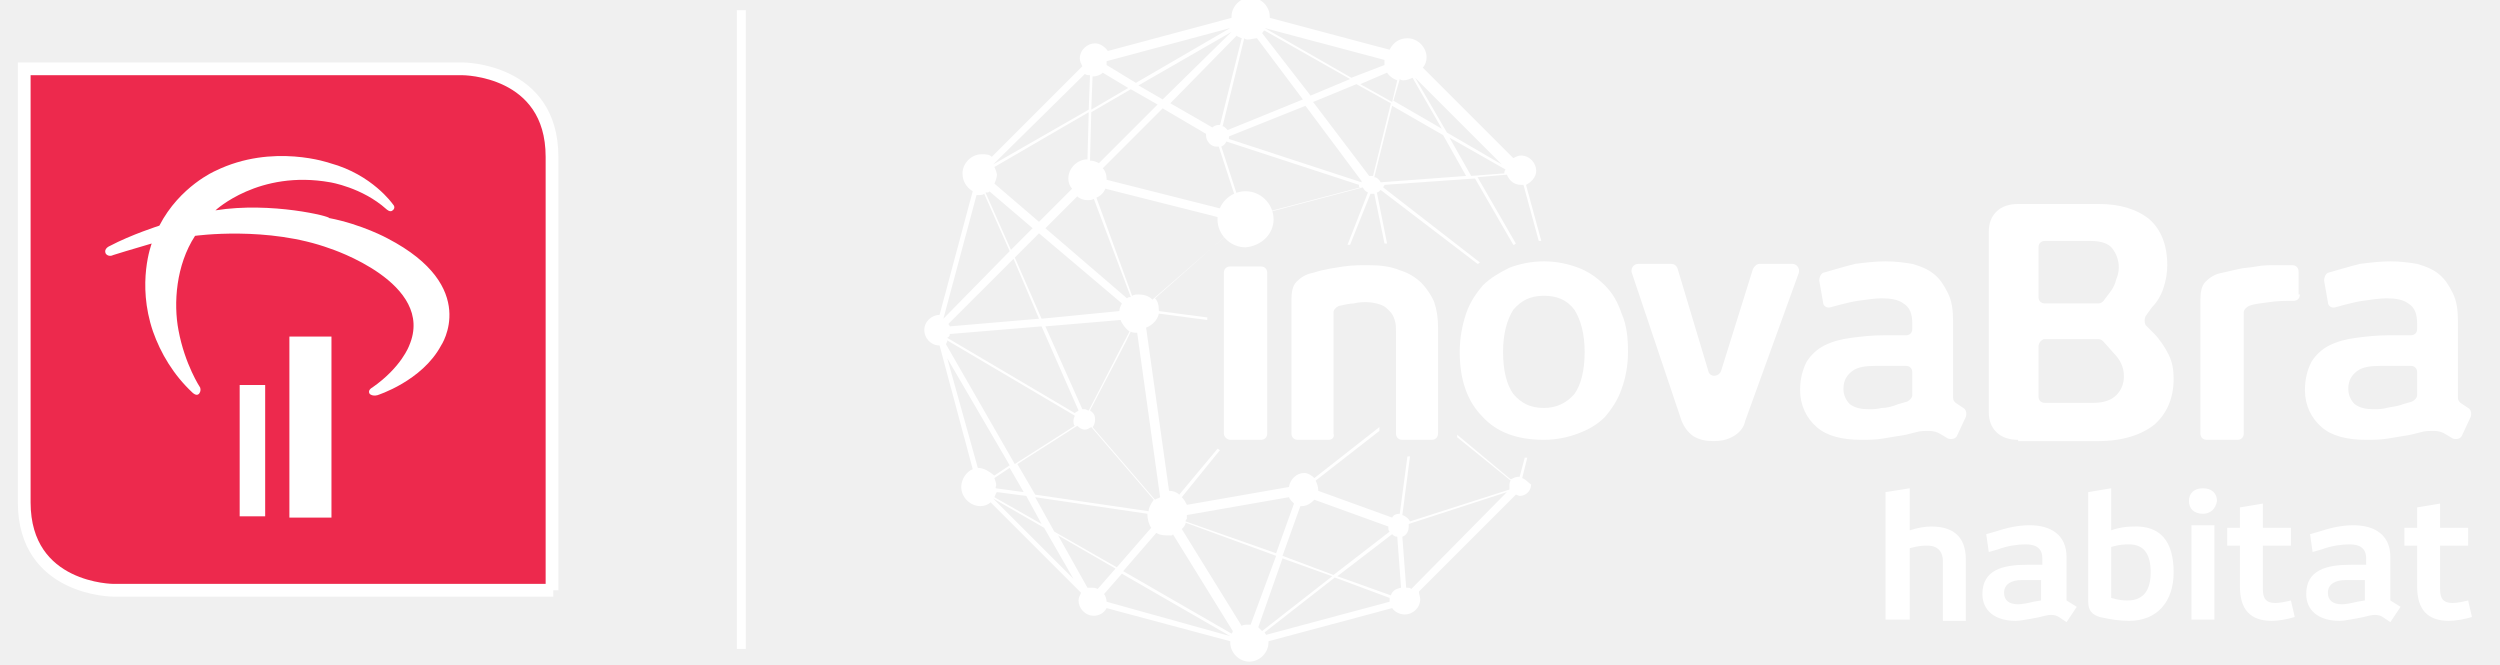
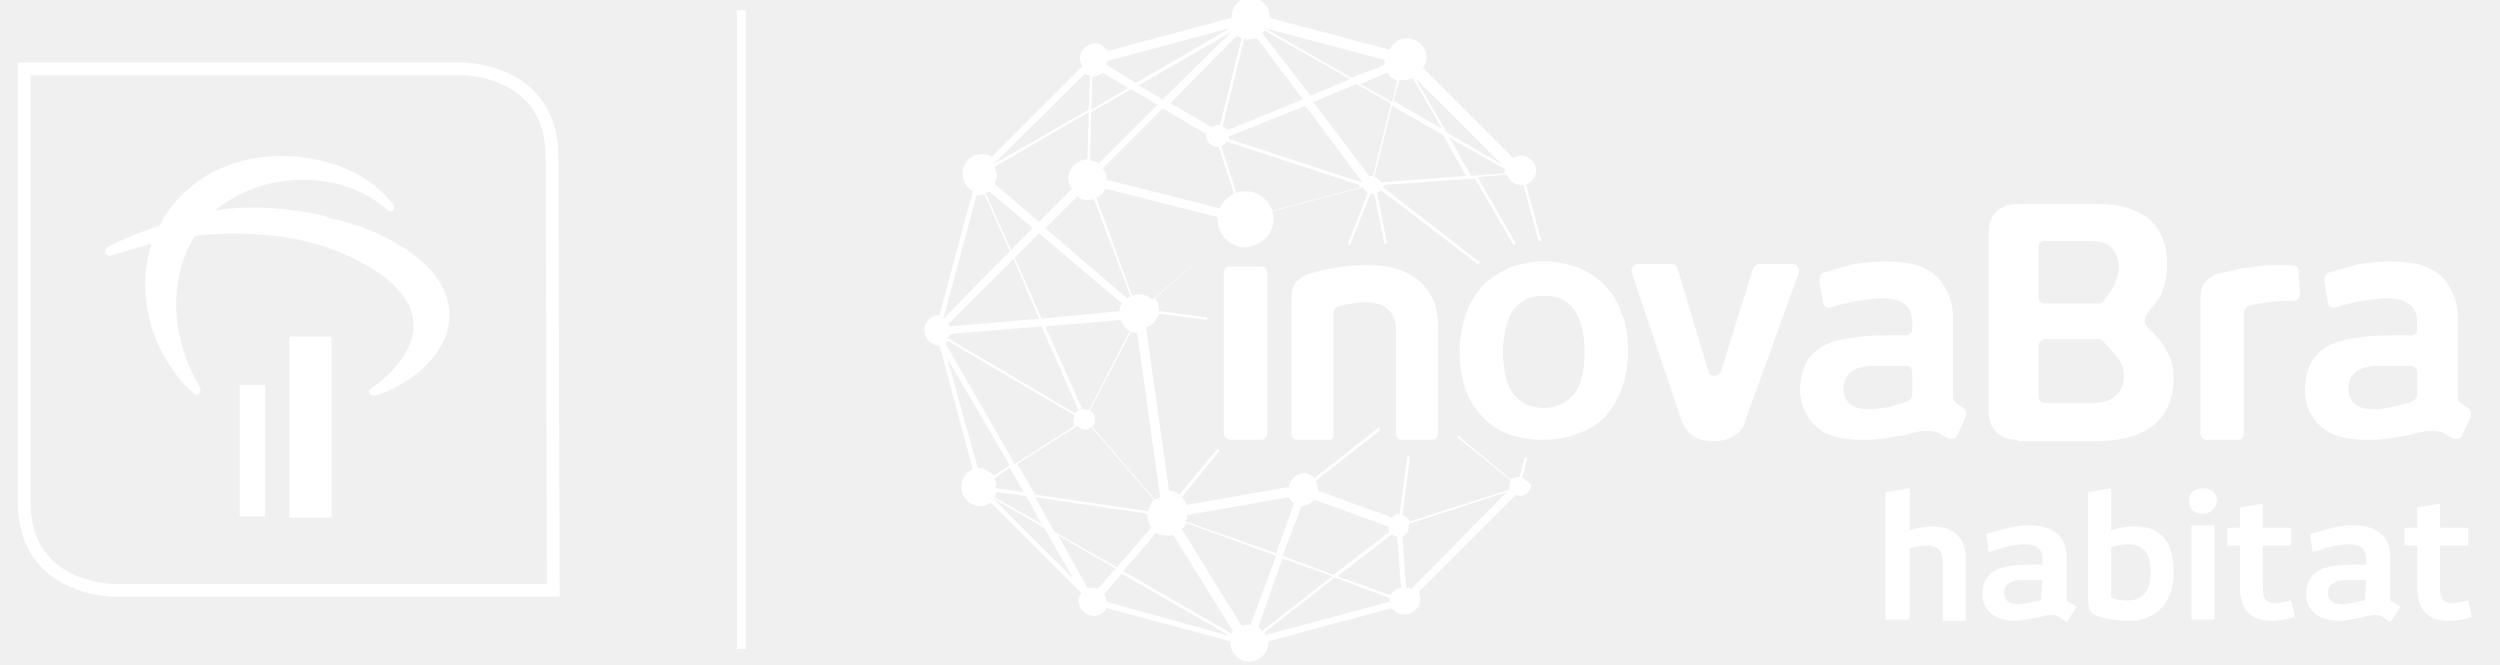
<svg xmlns="http://www.w3.org/2000/svg" version="1.1" id="Camada_1" x="0px" y="0px" viewBox="0 0 196.1 52.1" style="enable-background:new 0 0 196.1 52.1;" xml:space="preserve">
  <style type="text/css">
	.st0{fill:#FFFFFF;}
- 	.st1{fill:#ED294D;stroke:#FFFFFF;stroke-miterlimit:10;}
+ 	.st1{fill:none;stroke:#FFFFFF;stroke-miterlimit:10;}
</style>
  <g>
    <rect x="57.8" y="0.8" class="st0" width="0.7" height="50.1" />
  </g>
  <g>
-     <path class="st1" d="M43.4,46.3H8.9c0,0-7,0-7-6.9v-34h34.4c0,0,7,0,7,6.9V46.3z" />
+     <path class="st1" d="M43.4,46.3H8.9c0,0-7,0-7-6.9v-34h34.4c0,0,7,0,7,6.9L43.4,46.3L43.4,46.3z" />
  </g>
  <rect x="18.8" y="30.2" class="st0" width="2" height="10.3" />
  <rect x="22.7" y="26.4" class="st0" width="3.3" height="14.2" />
  <path class="st0" d="M16.9,16.5c0,0,3.4-3.2,9-2.2c0,0,2.5,0.4,4.4,2.1c0,0,0.3,0.3,0.5,0.1c0,0,0.3-0.2,0-0.5c0,0-1.6-2.3-4.9-3.2  c0,0-4.5-1.6-9,0.6c0,0-2.8,1.2-4.4,4.3c0,0-2.2,0.7-3.9,1.6c0,0-0.5,0.2-0.3,0.6c0,0,0.2,0.3,0.6,0.1c0,0,1.6-0.5,3-0.9  c0,0-1.2,3.1,0.1,6.9c0.6,1.7,1.6,3.4,3.1,4.8c0,0,0.3,0.3,0.5,0.1c0,0,0.2-0.2,0.1-0.5c0,0-1.2-1.8-1.7-4.5  c-0.4-2.1-0.2-5.1,1.3-7.4c0,0,5.7-0.8,10.6,1c0,0,8.3,2.7,6.2,7.6c0,0-0.6,1.7-2.9,3.3c0,0-0.4,0.2-0.2,0.5c0,0,0.2,0.2,0.6,0.1  c0,0,3.5-1.1,5-3.9c0,0,3.1-4.6-4.2-8.4c0,0-2-1.1-4.6-1.6C26,17,21.3,15.8,16.9,16.5" />
-   <path class="st0" d="M119.4,37.5l0.4-1.6c-0.1,0-0.1,0-0.2,0l-0.4,1.5c0,0-0.1,0-0.1,0c-0.2,0-0.4,0.1-0.6,0.2l-4.2-3.5  c0,0.1,0,0.2,0,0.2l4.2,3.4c-0.1,0.1-0.1,0.3-0.1,0.5c0,0.1,0,0.1,0,0.2l-7.8,2.5c-0.1-0.2-0.3-0.4-0.6-0.5l0.6-4.6h-0.2l-0.6,4.5  c0,0,0,0,0,0c-0.3,0-0.5,0.1-0.6,0.3l-5.8-2.1c0,0,0-0.1,0-0.1c0-0.2-0.1-0.5-0.2-0.7l5-3.9v-0.3l-5.1,4c-0.2-0.2-0.5-0.4-0.8-0.4  c-0.6,0-1.1,0.5-1.2,1.1l-8,1.4c-0.1-0.2-0.2-0.4-0.4-0.6l3-3.7c-0.1,0-0.1-0.1-0.2-0.1l-3,3.6c-0.2-0.2-0.5-0.3-0.8-0.3l-1.8-12.8  c0.5-0.2,0.9-0.6,1-1.1l3.8,0.5v-0.2l-3.8-0.5c0,0,0-0.1,0-0.1c0-0.4-0.1-0.7-0.3-0.9l6.1-5.4c0.3,0.3,0.7,0.5,1.1,0.5  c0.8,0,1.5-0.7,1.5-1.5c0-0.1,0-0.2,0-0.3l7.6-2c0.1,0.2,0.2,0.3,0.4,0.4l-1.6,4.1c0.1,0,0.2,0,0.2,0l1.6-4c0.1,0,0.1,0,0.2,0  c0,0,0,0,0.1,0l0.8,3.9c0.1,0,0.1,0,0.2,0l-0.8-4c0.1,0,0.2-0.1,0.3-0.2l7.6,5.8c0.1,0,0.1-0.1,0.2-0.1l-7.6-5.9  c0-0.1,0.1-0.1,0.1-0.2l7.1-0.5l3,5.2c0.1,0,0.1,0,0.2-0.1l-3-5.2l2.3-0.2c0.2,0.5,0.6,0.8,1.1,0.8c0.1,0,0.1,0,0.2,0l1.2,4.4  c0.1,0,0.1,0,0.2,0l-1.2-4.4c0.4-0.2,0.8-0.6,0.8-1.1c0-0.6-0.5-1.2-1.2-1.2c-0.2,0-0.4,0.1-0.6,0.2l-7.1-7.1  c0.2-0.2,0.3-0.5,0.3-0.8c0-0.8-0.7-1.5-1.5-1.5c-0.6,0-1.1,0.3-1.4,0.9l-9.4-2.5c0,0,0-0.1,0-0.1c0-0.8-0.7-1.5-1.5-1.5  c-0.8,0-1.5,0.7-1.5,1.5c0,0,0,0.1,0,0.1l-9.7,2.6c-0.2-0.3-0.6-0.6-1-0.6c-0.6,0-1.2,0.5-1.2,1.2c0,0.2,0.1,0.4,0.2,0.6l-7.1,7.1  c-0.2-0.2-0.5-0.2-0.8-0.2c-0.8,0-1.5,0.7-1.5,1.5c0,0.6,0.3,1.1,0.8,1.4l-2.6,9.7c-0.6,0-1.2,0.5-1.2,1.2c0,0.6,0.5,1.2,1.2,1.2  l2.6,9.7c-0.5,0.2-0.9,0.8-0.9,1.4c0,0.8,0.7,1.5,1.5,1.5c0.3,0,0.6-0.1,0.8-0.3l7.1,7.1c-0.1,0.2-0.2,0.4-0.2,0.6  c0,0.6,0.5,1.2,1.2,1.2c0.4,0,0.8-0.2,1-0.6l9.7,2.6c0,0,0,0.1,0,0.1c0,0.8,0.7,1.5,1.5,1.5c0.8,0,1.5-0.7,1.5-1.5c0,0,0-0.1,0-0.1  l9.7-2.6c0.2,0.3,0.6,0.5,1,0.5c0.6,0,1.2-0.5,1.2-1.2c0-0.2-0.1-0.4-0.1-0.6l7.6-7.6c0.1,0,0.2,0.1,0.3,0.1c0.5,0,0.9-0.4,0.9-0.9  C119.9,37.9,119.7,37.6,119.4,37.5 M102.1,39.7c0.4,0,0.7-0.2,1-0.5l5.8,2.1c0,0.2,0,0.3,0.1,0.4l-4.4,3.4l-4-1.5l1.4-3.9  C102.1,39.7,102.1,39.7,102.1,39.7 M93.1,40.7c0-0.1,0-0.2,0-0.3l8-1.4c0.1,0.2,0.2,0.3,0.4,0.5l-1.4,3.9L93,40.9  C93,40.8,93,40.8,93.1,40.7 M91,39c-0.1,0.1-0.3,0.1-0.4,0.2l-4.9-5.7c0.1-0.1,0.2-0.3,0.2-0.6c0-0.3-0.1-0.5-0.4-0.7  c1.7-3.3,2.7-5.1,3.2-6.2c0.1,0.1,0.3,0.1,0.5,0.1L91,39z M78,37.5l1.2-0.8l1.1,1.9l-2.2-0.3c0,0,0-0.1,0-0.1  C78.2,38,78.1,37.8,78,37.5 M78.2,38.6l2.3,0.3l1.2,2.2L78,39C78.1,38.8,78.1,38.7,78.2,38.6 M81.2,39l8.8,1.3  c0,0.4,0.1,0.8,0.3,1.1l-2.7,3.1l-4.9-2.8L81.2,39z M90.1,40.1l-8.9-1.3l-1.4-2.4l4.7-3c0.2,0.2,0.4,0.3,0.6,0.3  c0.2,0,0.3-0.1,0.5-0.2l4.9,5.7C90.3,39.5,90.1,39.8,90.1,40.1 M78,13.1l7.4-4.3l-0.1,3.7c-0.8,0-1.5,0.7-1.5,1.5  c0,0.3,0.1,0.6,0.3,0.8l-2.6,2.6l-3.5-3c0.1-0.2,0.2-0.5,0.2-0.7C78.2,13.6,78.1,13.3,78,13.1 M88.4,23.4l-6.4-5.5l2.5-2.5  c0.2,0.2,0.5,0.3,0.8,0.3c0.2,0,0.3,0,0.5-0.1l2.9,7.7C88.6,23.3,88.5,23.3,88.4,23.4 M88.6,26c-0.8,1.5-2.1,4.1-3.2,6.2  c-0.1,0-0.2-0.1-0.3-0.1c-0.1,0-0.2,0-0.2,0L82,25.6l5.9-0.5C88,25.4,88.3,25.8,88.6,26 M81.5,18.3l6.5,5.5  c-0.1,0.2-0.2,0.4-0.2,0.6L81.7,25l-2.1-4.8L81.5,18.3z M81.5,25l-7,0.6c0-0.1-0.1-0.1-0.1-0.2l5.1-5.1L81.5,25z M74.5,26.2l7.2-0.6  l2.9,6.6c-0.1,0.1-0.2,0.1-0.3,0.2l-10-5.9C74.5,26.4,74.5,26.3,74.5,26.2 M90.4,23.5c-0.3-0.3-0.7-0.4-1.1-0.4  c-0.2,0-0.3,0-0.5,0.1L86,15.5c0.3-0.1,0.6-0.4,0.7-0.7l9.5,2.4c0,0,0,0.1,0,0.1c0,0.3,0.1,0.7,0.3,0.9L90.4,23.5z M96.3,16.5  l-9.5-2.4c0,0,0,0,0-0.1c0-0.3-0.1-0.6-0.3-0.8l4.7-4.7l3.4,2c0,0,0,0.1,0,0.1c0,0.5,0.4,0.9,0.8,0.9c0.1,0,0.1,0,0.2,0l1.4,4.3  C96.8,15.9,96.5,16.2,96.3,16.5 M106.7,14.7l-7.6,2c-0.2-0.6-0.8-1-1.5-1c-0.1,0-0.3,0-0.4,0.1l-1.4-4.3c0.2-0.1,0.3-0.2,0.4-0.4  l10.4,3.4c0,0.1,0,0.1,0,0.2C106.7,14.6,106.7,14.7,106.7,14.7 M106.8,14.3l-10.4-3.4c0-0.1,0-0.1,0-0.2c0,0,0,0,0,0l6-2.4l4.4,5.9  C106.8,14.2,106.8,14.2,106.8,14.3 M107.7,13.8c0,0-0.1,0-0.1,0c-0.1,0-0.2,0-0.2,0L103,8l3.4-1.4l2.7,1.5L107.7,13.8z M108.3,14.3  c-0.1-0.2-0.3-0.4-0.5-0.4l1.4-5.6l4,2.3l1.8,3.2L108.3,14.3z M118,13.6l-2.6,0.2l-1.7-3l4.4,2.5C118,13.4,118,13.5,118,13.6   M117.8,12.9l-4.3-2.5L111,6.1L117.8,12.9z M110.1,6.3c0.2,0,0.5-0.1,0.7-0.2l2.3,4l-3.8-2.2l0.5-1.7C109.9,6.3,110,6.3,110.1,6.3   M108.8,5.7c0.2,0.3,0.5,0.5,0.8,0.6L109.2,8l-2.5-1.4L108.8,5.7z M108.6,4.7C108.6,4.7,108.6,4.8,108.6,4.7c0,0.2,0,0.3,0,0.4  l-2.6,1l-6.8-3.9L108.6,4.7z M99.2,2.4l6.7,3.8l-3.1,1.3L99,2.6C99.1,2.5,99.1,2.4,99.2,2.4 M97.9,3.1c0.2,0,0.5-0.1,0.7-0.1  l3.6,4.8l-5.9,2.4C96.1,10,96,9.9,95.9,9.9L97.6,3C97.7,3.1,97.8,3.1,97.9,3.1 M97,2.8c0.1,0.1,0.2,0.1,0.4,0.2l-1.7,6.8  c0,0-0.1,0-0.1,0c-0.2,0-0.4,0.1-0.5,0.2l-3.3-1.9L97,2.8z M91.2,7.8l-1.9-1.1l7.3-4.2L91.2,7.8z M86.8,4.8l9.7-2.6l-7.4,4.3  l-2.3-1.4C86.8,5,86.8,4.9,86.8,4.8L86.8,4.8z M85.7,6c0.3,0,0.6-0.1,0.8-0.3l2,1.2l-2.9,1.7L85.7,6z M88.7,7l2.1,1.2l-4.6,4.6  c-0.2-0.1-0.4-0.2-0.7-0.2l0.1-3.8L88.7,7z M85.1,5.8c0.1,0.1,0.3,0.1,0.4,0.1l-0.1,2.7l-7.5,4.3L85.1,5.8z M77.6,15l3.4,2.9  l-1.7,1.7l-2-4.5C77.5,15.1,77.6,15.1,77.6,15 M74,25l2.6-9.7c0,0,0.1,0,0.1,0c0.2,0,0.4,0,0.5-0.1l2,4.5L74,25z M74.3,26.7l10,5.9  c0,0.1-0.1,0.2-0.1,0.4c0,0.1,0,0.3,0.1,0.4l-4.7,3l-5.4-9.4C74.3,26.8,74.3,26.8,74.3,26.7 M76.7,36.7  C76.6,36.7,76.6,36.7,76.7,36.7l-2.4-8.6l4.9,8.4l-1.2,0.8C77.6,37,77.2,36.7,76.7,36.7 M77.9,39.1l4,2.3l2.3,4L77.9,39.1z   M86.1,46.2c-0.2-0.1-0.3-0.1-0.5-0.1c-0.1,0-0.2,0-0.3,0L83,42l4.5,2.6L86.1,46.2z M86.8,47.2c0-0.2-0.1-0.5-0.2-0.6l1.4-1.6  l8.5,4.9L86.8,47.2z M96.6,49.7l-8.5-4.9l2.6-3c0.3,0.2,0.7,0.2,1.1,0.2c0.1,0,0.2,0,0.2-0.1l4.7,7.6C96.7,49.5,96.7,49.6,96.6,49.7   M97.9,49c-0.2,0-0.4,0-0.5,0.1l-4.7-7.6c0.1-0.1,0.3-0.3,0.3-0.5l7.1,2.6L98.1,49C98,49,98,49,97.9,49 M98.7,49.2l1.9-5.4l3.9,1.4  L99,49.5C98.9,49.4,98.8,49.3,98.7,49.2 M109,47.2l-9.7,2.6c0-0.1-0.1-0.1-0.1-0.2l5.5-4.3l4.3,1.6C109,47,109,47.1,109,47.2  C109,47.2,109,47.2,109,47.2 M109.1,46.7l-4.2-1.5l4.3-3.3c0.1,0.1,0.2,0.2,0.4,0.2l0.3,4C109.4,46.2,109.2,46.4,109.1,46.7   M110.7,46.2c-0.1-0.1-0.2-0.1-0.4-0.1l-0.3-4c0.3-0.1,0.5-0.4,0.5-0.8c0-0.1,0-0.1,0-0.2l7.7-2.5L110.7,46.2z" />
+   <path class="st0" d="M119.4,37.5l0.4-1.6c-0.1,0-0.1,0-0.2,0l-0.4,1.5h-0.1c-0.2,0-0.4,0.1-0.6,0.2l-4.2-3.5c0,0.1,0,0.2,0,0.2  l4.2,3.4c-0.1,0.1-0.1,0.3-0.1,0.5c0,0.1,0,0.1,0,0.2l-7.8,2.5c-0.1-0.2-0.3-0.4-0.6-0.5l0.6-4.6h-0.2l-0.6,4.5l0,0  c-0.3,0-0.5,0.1-0.6,0.3l-5.8-2.1v-0.1c0-0.2-0.1-0.5-0.2-0.7l5-3.9v-0.3l-5.1,4c-0.2-0.2-0.5-0.4-0.8-0.4c-0.6,0-1.1,0.5-1.2,1.1  l-8,1.4c-0.1-0.2-0.2-0.4-0.4-0.6l3-3.7c-0.1,0-0.1-0.1-0.2-0.1l-3,3.6c-0.2-0.2-0.5-0.3-0.8-0.3l-1.8-12.8c0.5-0.2,0.9-0.6,1-1.1  l3.8,0.5v-0.2l-3.8-0.5v-0.1c0-0.4-0.1-0.7-0.3-0.9l6.1-5.4c0.3,0.3,0.7,0.5,1.1,0.5c0.8,0,1.5-0.7,1.5-1.5c0-0.1,0-0.2,0-0.3l7.6-2  c0.1,0.2,0.2,0.3,0.4,0.4l-1.6,4.1c0.1,0,0.2,0,0.2,0l1.6-4c0.1,0,0.1,0,0.2,0c0,0,0,0,0.1,0l0.8,3.9c0.1,0,0.1,0,0.2,0l-0.8-4  c0.1,0,0.2-0.1,0.3-0.2l7.6,5.8c0.1,0,0.1-0.1,0.2-0.1l-7.6-5.9c0-0.1,0.1-0.1,0.1-0.2l7.1-0.5l3,5.2c0.1,0,0.1,0,0.2-0.1l-3-5.2  l2.3-0.2c0.2,0.5,0.6,0.8,1.1,0.8c0.1,0,0.1,0,0.2,0l1.2,4.4c0.1,0,0.1,0,0.2,0l-1.2-4.4c0.4-0.2,0.8-0.6,0.8-1.1  c0-0.6-0.5-1.2-1.2-1.2c-0.2,0-0.4,0.1-0.6,0.2l-7.1-7.1c0.2-0.2,0.3-0.5,0.3-0.8c0-0.8-0.7-1.5-1.5-1.5c-0.6,0-1.1,0.3-1.4,0.9  l-9.4-2.5V1.3c0-0.8-0.7-1.5-1.5-1.5s-1.5,0.7-1.5,1.5v0.1L86.9,4c-0.2-0.3-0.6-0.6-1-0.6c-0.6,0-1.2,0.5-1.2,1.2  c0,0.2,0.1,0.4,0.2,0.6l-7.1,7.1c-0.2-0.2-0.5-0.2-0.8-0.2c-0.8,0-1.5,0.7-1.5,1.5c0,0.6,0.3,1.1,0.8,1.4l-2.6,9.7  c-0.6,0-1.2,0.5-1.2,1.2c0,0.6,0.5,1.2,1.2,1.2l2.6,9.7c-0.5,0.2-0.9,0.8-0.9,1.4c0,0.8,0.7,1.5,1.5,1.5c0.3,0,0.6-0.1,0.8-0.3  l7.1,7.1c-0.1,0.2-0.2,0.4-0.2,0.6c0,0.6,0.5,1.2,1.2,1.2c0.4,0,0.8-0.2,1-0.6l9.7,2.6v0.1c0,0.8,0.7,1.5,1.5,1.5s1.5-0.7,1.5-1.5  v-0.1l9.7-2.6c0.2,0.3,0.6,0.5,1,0.5c0.6,0,1.2-0.5,1.2-1.2c0-0.2-0.1-0.4-0.1-0.6l7.6-7.6c0.1,0,0.2,0.1,0.3,0.1  c0.5,0,0.9-0.4,0.9-0.9C119.9,37.9,119.7,37.6,119.4,37.5 M102.1,39.7c0.4,0,0.7-0.2,1-0.5l5.8,2.1c0,0.2,0,0.3,0.1,0.4l-4.4,3.4  l-4-1.5L102.1,39.7C102.1,39.7,102.1,39.7,102.1,39.7 M93.1,40.7c0-0.1,0-0.2,0-0.3l8-1.4c0.1,0.2,0.2,0.3,0.4,0.5l-1.4,3.9L93,40.9  C93,40.8,93,40.8,93.1,40.7 M91,39c-0.1,0.1-0.3,0.1-0.4,0.2l-4.9-5.7c0.1-0.1,0.2-0.3,0.2-0.6s-0.1-0.5-0.4-0.7  c1.7-3.3,2.7-5.1,3.2-6.2c0.1,0.1,0.3,0.1,0.5,0.1L91,39z M78,37.5l1.2-0.8l1.1,1.9l-2.2-0.3v-0.1C78.2,38,78.1,37.8,78,37.5   M78.2,38.6l2.3,0.3l1.2,2.2L78,39C78.1,38.8,78.1,38.7,78.2,38.6 M81.2,39l8.8,1.3c0,0.4,0.1,0.8,0.3,1.1l-2.7,3.1l-4.9-2.8  L81.2,39z M90.1,40.1l-8.9-1.3l-1.4-2.4l4.7-3c0.2,0.2,0.4,0.3,0.6,0.3s0.3-0.1,0.5-0.2l4.9,5.7C90.3,39.5,90.1,39.8,90.1,40.1   M78,13.1l7.4-4.3l-0.1,3.7c-0.8,0-1.5,0.7-1.5,1.5c0,0.3,0.1,0.6,0.3,0.8l-2.6,2.6l-3.5-3c0.1-0.2,0.2-0.5,0.2-0.7  C78.2,13.6,78.1,13.3,78,13.1 M88.4,23.4L82,17.9l2.5-2.5c0.2,0.2,0.5,0.3,0.8,0.3c0.2,0,0.3,0,0.5-0.1l2.9,7.7  C88.6,23.3,88.5,23.3,88.4,23.4 M88.6,26c-0.8,1.5-2.1,4.1-3.2,6.2c-0.1,0-0.2-0.1-0.3-0.1c-0.1,0-0.2,0-0.2,0L82,25.6l5.9-0.5  C88,25.4,88.3,25.8,88.6,26 M81.5,18.3l6.5,5.5c-0.1,0.2-0.2,0.4-0.2,0.6L81.7,25l-2.1-4.8L81.5,18.3z M81.5,25l-7,0.6  c0-0.1-0.1-0.1-0.1-0.2l5.1-5.1L81.5,25z M74.5,26.2l7.2-0.6l2.9,6.6c-0.1,0.1-0.2,0.1-0.3,0.2l-10-5.9  C74.5,26.4,74.5,26.3,74.5,26.2 M90.4,23.5c-0.3-0.3-0.7-0.4-1.1-0.4c-0.2,0-0.3,0-0.5,0.1L86,15.5c0.3-0.1,0.6-0.4,0.7-0.7l9.5,2.4  v0.1c0,0.3,0.1,0.7,0.3,0.9L90.4,23.5z M96.3,16.5l-9.5-2.4c0,0,0,0,0-0.1c0-0.3-0.1-0.6-0.3-0.8l4.7-4.7l3.4,2v0.1  c0,0.5,0.4,0.9,0.8,0.9c0.1,0,0.1,0,0.2,0l1.4,4.3C96.8,15.9,96.5,16.2,96.3,16.5 M106.7,14.7l-7.6,2c-0.2-0.6-0.8-1-1.5-1  c-0.1,0-0.3,0-0.4,0.1l-1.4-4.3c0.2-0.1,0.3-0.2,0.4-0.4l10.4,3.4C106.6,14.6,106.6,14.6,106.7,14.7  C106.7,14.6,106.7,14.7,106.7,14.7 M106.8,14.3l-10.4-3.4c0-0.1,0-0.1,0-0.2l0,0l6-2.4l4.4,5.9C106.8,14.2,106.8,14.2,106.8,14.3   M107.7,13.8L107.7,13.8c-0.2,0-0.3,0-0.3,0L103,8l3.4-1.4l2.7,1.5L107.7,13.8z M108.3,14.3c-0.1-0.2-0.3-0.4-0.5-0.4l1.4-5.6l4,2.3  l1.8,3.2L108.3,14.3z M118,13.6l-2.6,0.2l-1.7-3l4.4,2.5C118,13.4,118,13.5,118,13.6 M117.8,12.9l-4.3-2.5L111,6.1L117.8,12.9z   M110.1,6.3c0.2,0,0.5-0.1,0.7-0.2l2.3,4l-3.8-2.2l0.5-1.7C109.9,6.3,110,6.3,110.1,6.3 M108.8,5.7c0.2,0.3,0.5,0.5,0.8,0.6L109.2,8  l-2.5-1.4L108.8,5.7z M108.6,4.7C108.6,4.7,108.6,4.8,108.6,4.7c0,0.2,0,0.3,0,0.4l-2.6,1l-6.8-3.9L108.6,4.7z M99.2,2.4l6.7,3.8  l-3.1,1.3L99,2.6C99.1,2.5,99.1,2.4,99.2,2.4 M97.9,3.1c0.2,0,0.5-0.1,0.7-0.1l3.6,4.8l-5.9,2.4C96.1,10,96,9.9,95.9,9.9L97.6,3  C97.7,3.1,97.8,3.1,97.9,3.1 M97,2.8c0.1,0.1,0.2,0.1,0.4,0.2l-1.7,6.8h-0.1c-0.2,0-0.4,0.1-0.5,0.2l-3.3-1.9L97,2.8z M91.2,7.8  l-1.9-1.1l7.3-4.2L91.2,7.8z M86.8,4.8l9.7-2.6l-7.4,4.3l-2.3-1.4C86.8,5,86.8,4.9,86.8,4.8L86.8,4.8z M85.7,6  c0.3,0,0.6-0.1,0.8-0.3l2,1.2l-2.9,1.7L85.7,6z M88.7,7l2.1,1.2l-4.6,4.6c-0.2-0.1-0.4-0.2-0.7-0.2l0.1-3.8L88.7,7z M85.1,5.8  c0.1,0.1,0.3,0.1,0.4,0.1l-0.1,2.7l-7.5,4.3L85.1,5.8z M77.6,15l3.4,2.9l-1.7,1.7l-2-4.5C77.5,15.1,77.6,15.1,77.6,15 M74,25  l2.6-9.7h0.1c0.2,0,0.4,0,0.5-0.1l2,4.5L74,25z M74.3,26.7l10,5.9c0,0.1-0.1,0.2-0.1,0.4c0,0.1,0,0.3,0.1,0.4l-4.7,3L74.2,27  C74.3,26.8,74.3,26.8,74.3,26.7 M76.7,36.7C76.6,36.7,76.6,36.7,76.7,36.7l-2.4-8.6l4.9,8.4L78,37.3C77.6,37,77.2,36.7,76.7,36.7   M77.9,39.1l4,2.3l2.3,4L77.9,39.1z M86.1,46.2c-0.2-0.1-0.3-0.1-0.5-0.1c-0.1,0-0.2,0-0.3,0L83,42l4.5,2.6L86.1,46.2z M86.8,47.2  c0-0.2-0.1-0.5-0.2-0.6L88,45l8.5,4.9L86.8,47.2z M96.6,49.7l-8.5-4.9l2.6-3C91,42,91.4,42,91.8,42c0.1,0,0.2,0,0.2-0.1l4.7,7.6  C96.7,49.5,96.7,49.6,96.6,49.7 M97.9,49c-0.2,0-0.4,0-0.5,0.1l-4.7-7.6c0.1-0.1,0.3-0.3,0.3-0.5l7.1,2.6l-2,5.4  C98,49,98,49,97.9,49 M98.7,49.2l1.9-5.4l3.9,1.4L99,49.5C98.9,49.4,98.8,49.3,98.7,49.2 M109,47.2l-9.7,2.6c0-0.1-0.1-0.1-0.1-0.2  l5.5-4.3l4.3,1.6C109,47,109,47.1,109,47.2L109,47.2 M109.1,46.7l-4.2-1.5l4.3-3.3c0.1,0.1,0.2,0.2,0.4,0.2l0.3,4  C109.4,46.2,109.2,46.4,109.1,46.7 M110.7,46.2c-0.1-0.1-0.2-0.1-0.4-0.1l-0.3-4c0.3-0.1,0.5-0.4,0.5-0.8c0-0.1,0-0.1,0-0.2l7.7-2.5  L110.7,46.2z" />
  <path class="st0" d="M96,34V21.4c0-0.3,0.2-0.5,0.5-0.5h2.4c0.3,0,0.5,0.2,0.5,0.5V34c0,0.3-0.2,0.5-0.5,0.5h-2.4  C96.3,34.5,96,34.3,96,34" />
-   <path class="st0" d="M104.2,34.5h-2.4c-0.3,0-0.5-0.2-0.5-0.5V23.5c0-0.6,0.1-1.1,0.4-1.4c0.3-0.3,0.7-0.6,1.3-0.7  c0.9-0.3,1.8-0.4,2.4-0.5c0.7-0.1,1.3-0.1,1.9-0.1c1,0,1.8,0.1,2.5,0.4c0.7,0.2,1.3,0.6,1.7,1c0.4,0.4,0.8,1,1,1.5  c0.2,0.6,0.3,1.2,0.3,2V34c0,0.3-0.2,0.5-0.5,0.5H110c-0.3,0-0.5-0.2-0.5-0.5v-8c0-0.3,0-0.6-0.1-0.9c-0.1-0.3-0.2-0.5-0.4-0.7  c-0.2-0.2-0.4-0.4-0.7-0.5c-0.3-0.1-0.7-0.2-1.1-0.2c-0.3,0-0.6,0-1,0.1c-0.3,0-0.7,0.1-1.2,0.2c-0.2,0.1-0.4,0.3-0.4,0.5V34  C104.7,34.3,104.5,34.5,104.2,34.5" />
-   <path class="st0" d="M127.7,27.6c0,1.1-0.2,2.1-0.5,2.9c-0.3,0.9-0.8,1.6-1.3,2.2c-0.6,0.6-1.3,1-2.1,1.3c-0.8,0.3-1.7,0.5-2.7,0.5  c-2.1,0-3.7-0.6-4.8-1.8c-1.2-1.2-1.8-2.9-1.8-5.1c0-1.1,0.2-2.1,0.5-3c0.3-0.9,0.8-1.6,1.3-2.2c0.6-0.6,1.3-1,2.1-1.4  c0.8-0.3,1.7-0.5,2.7-0.5c1,0,1.9,0.2,2.7,0.5c0.8,0.3,1.5,0.8,2.1,1.4c0.6,0.6,1,1.3,1.3,2.2C127.6,25.5,127.7,26.5,127.7,27.6   M124.3,27.6c0-1.4-0.3-2.5-0.8-3.3c-0.6-0.8-1.4-1.1-2.4-1.1c-1.1,0-1.8,0.4-2.4,1.1c-0.5,0.8-0.8,1.9-0.8,3.3  c0,1.5,0.3,2.6,0.8,3.3c0.6,0.7,1.3,1.1,2.4,1.1c1,0,1.8-0.4,2.4-1.1C124,30.2,124.3,29.1,124.3,27.6" />
-   <path class="st0" d="M136.9,33c-0.1,0.5-0.4,0.9-0.9,1.2c-0.5,0.3-1,0.4-1.6,0.4c-0.6,0-1.1-0.1-1.6-0.4c-0.4-0.3-0.7-0.7-0.9-1.2  l-3.9-11.6c-0.1-0.3,0.1-0.7,0.5-0.7h2.6c0.2,0,0.4,0.1,0.5,0.4l2.4,8c0.1,0.5,0.8,0.5,1,0l2.5-8c0.1-0.2,0.3-0.4,0.5-0.4h2.6  c0.3,0,0.6,0.3,0.5,0.7L136.9,33z" />
-   <path class="st0" d="M158.3,34.5c-0.7,0-1.3-0.2-1.7-0.6c-0.4-0.4-0.6-0.9-0.6-1.6V18.2c0-0.7,0.2-1.2,0.6-1.6  c0.4-0.4,1-0.6,1.7-0.6h6.3c1.7,0,3,0.4,4,1.2c0.9,0.8,1.4,2,1.4,3.6c0,0.6-0.1,1.2-0.3,1.8c-0.2,0.6-0.5,1.1-0.9,1.5l-0.5,0.7  c-0.1,0.2-0.1,0.5,0,0.7l0.6,0.6c0.5,0.5,0.9,1.1,1.2,1.7c0.3,0.6,0.4,1.2,0.4,1.9c0,1.5-0.5,2.7-1.5,3.6c-1,0.8-2.5,1.3-4.4,1.3  H158.3z M166.2,21c0-0.6-0.2-1.1-0.5-1.5c-0.3-0.4-0.9-0.6-1.7-0.6h-3.6c-0.3,0-0.5,0.2-0.5,0.5v3.9c0,0.3,0.2,0.5,0.5,0.5h4.2  c0.2,0,0.3-0.1,0.4-0.2l0.6-0.8c0.2-0.3,0.3-0.5,0.4-0.9C166.1,21.7,166.2,21.3,166.2,21 M159.9,27.2v3.9c0,0.3,0.2,0.5,0.5,0.5h3.8  c0.8,0,1.4-0.2,1.8-0.6c0.4-0.4,0.6-0.9,0.6-1.5c0-0.7-0.3-1.3-0.8-1.8l-0.8-0.9c-0.1-0.1-0.2-0.2-0.4-0.2h-4.3  C160.1,26.7,159.9,26.9,159.9,27.2" />
-   <path class="st0" d="M180.4,23.1c0,0.3-0.2,0.5-0.5,0.5c-0.7,0-1.3,0-1.9,0.1c-0.6,0.1-1.1,0.1-1.6,0.3c-0.2,0.1-0.4,0.3-0.4,0.5V34  c0,0.3-0.2,0.5-0.5,0.5h-2.4c-0.3,0-0.5-0.2-0.5-0.5V23.5c0-0.6,0.1-1.1,0.4-1.4c0.3-0.3,0.7-0.6,1.3-0.7c0.4-0.1,0.9-0.2,1.3-0.3  c0.4-0.1,0.9-0.1,1.4-0.2c0.5-0.1,1-0.1,1.5-0.1c0.4,0,0.8,0,1.3,0c0.3,0,0.5,0.2,0.5,0.5V23.1z" />
-   <path class="st0" d="M193.1,34.2c-0.1,0.2-0.4,0.3-0.7,0.2l-0.5-0.3c-0.3-0.2-0.6-0.3-1-0.3c-0.3,0-0.7,0-1,0.1l-0.8,0.2  c-0.6,0.1-1.2,0.2-1.8,0.3c-0.6,0.1-1.2,0.1-1.7,0.1c-1.5,0-2.7-0.3-3.5-1s-1.3-1.7-1.3-2.9c0-0.9,0.2-1.6,0.5-2.2  c0.3-0.5,0.8-1,1.4-1.3c0.6-0.3,1.3-0.5,2.1-0.6c0.8-0.1,1.6-0.2,2.5-0.2h1.8c0.3,0,0.5-0.2,0.5-0.5v-0.4c0-0.8-0.2-1.3-0.7-1.6  c-0.4-0.3-1-0.4-1.7-0.4c-0.5,0-1.2,0.1-1.9,0.2c-0.7,0.1-2.1,0.5-2.1,0.5c-0.3,0.1-0.6-0.1-0.6-0.4l-0.3-1.7c0-0.2,0.1-0.5,0.3-0.6  c0,0,1.7-0.5,2.5-0.7c0.8-0.1,1.6-0.2,2.4-0.2c0.8,0,1.5,0.1,2.1,0.2c0.7,0.2,1.2,0.4,1.7,0.8c0.5,0.4,0.8,0.9,1.1,1.5  c0.3,0.6,0.4,1.3,0.4,2.2v6c0,0.2,0.1,0.3,0.2,0.4l0.6,0.4c0.2,0.1,0.3,0.4,0.2,0.7L193.1,34.2z M189.6,29.2c0-0.3-0.2-0.5-0.5-0.5  h-2.4c-0.8,0-1.4,0.1-1.8,0.4c-0.4,0.3-0.7,0.7-0.7,1.4c0,0.5,0.2,0.9,0.5,1.2c0.4,0.3,0.9,0.4,1.5,0.4c0.3,0,0.6,0,1-0.1  s0.8-0.1,1.3-0.3l0.7-0.2c0.2-0.1,0.4-0.3,0.4-0.5V29.2z" />
-   <path class="st0" d="M153.5,34.2c-0.1,0.2-0.4,0.3-0.7,0.2l-0.5-0.3c-0.3-0.2-0.6-0.3-1-0.3c-0.3,0-0.7,0-1,0.1l-0.8,0.2  c-0.6,0.1-1.2,0.2-1.8,0.3c-0.6,0.1-1.2,0.1-1.7,0.1c-1.5,0-2.7-0.3-3.5-1c-0.8-0.7-1.3-1.7-1.3-2.9c0-0.9,0.2-1.6,0.5-2.2  c0.3-0.5,0.8-1,1.4-1.3c0.6-0.3,1.3-0.5,2.1-0.6c0.8-0.1,1.6-0.2,2.5-0.2h1.8c0.3,0,0.5-0.2,0.5-0.5v-0.4c0-0.8-0.2-1.3-0.7-1.6  c-0.4-0.3-1-0.4-1.7-0.4c-0.5,0-1.2,0.1-1.9,0.2c-0.7,0.1-2.1,0.5-2.1,0.5c-0.3,0.1-0.6-0.1-0.6-0.4l-0.3-1.7c0-0.2,0.1-0.5,0.3-0.6  c0,0,1.7-0.5,2.5-0.7c0.8-0.1,1.6-0.2,2.4-0.2c0.8,0,1.5,0.1,2.1,0.2c0.7,0.2,1.2,0.4,1.7,0.8c0.5,0.4,0.8,0.9,1.1,1.5  c0.3,0.6,0.4,1.3,0.4,2.2v6c0,0.2,0.1,0.3,0.2,0.4l0.6,0.4c0.2,0.1,0.3,0.4,0.2,0.7L153.5,34.2z M150,29.2c0-0.3-0.2-0.5-0.5-0.5  h-2.4c-0.8,0-1.4,0.1-1.8,0.4c-0.4,0.3-0.7,0.7-0.7,1.4c0,0.5,0.2,0.9,0.5,1.2c0.4,0.3,0.9,0.4,1.5,0.4c0.3,0,0.6,0,1-0.1  c0.4,0,0.8-0.1,1.3-0.3l0.7-0.2c0.2-0.1,0.4-0.3,0.4-0.5V29.2z" />
-   <path class="st0" d="M99.9,17.2c0-1.2-1-2.2-2.2-2.2c-1.2,0-2.2,1-2.2,2.2c0,1.2,1,2.2,2.2,2.2C98.9,19.3,99.9,18.4,99.9,17.2" />
+   <path class="st0" d="M104.2,34.5h-2.4c-0.3,0-0.5-0.2-0.5-0.5V23.5c0-0.6,0.1-1.1,0.4-1.4s0.7-0.6,1.3-0.7c0.9-0.3,1.8-0.4,2.4-0.5  c0.7-0.1,1.3-0.1,1.9-0.1c1,0,1.8,0.1,2.5,0.4c0.7,0.2,1.3,0.6,1.7,1c0.4,0.4,0.8,1,1,1.5c0.2,0.6,0.3,1.2,0.3,2V34  c0,0.3-0.2,0.5-0.5,0.5H110c-0.3,0-0.5-0.2-0.5-0.5v-8c0-0.3,0-0.6-0.1-0.9s-0.2-0.5-0.4-0.7c-0.2-0.2-0.4-0.4-0.7-0.5  c-0.3-0.1-0.7-0.2-1.1-0.2c-0.3,0-0.6,0-1,0.1c-0.3,0-0.7,0.1-1.2,0.2c-0.2,0.1-0.4,0.3-0.4,0.5V34  C104.7,34.3,104.5,34.5,104.2,34.5" />
+   <path class="st0" d="M127.7,27.6c0,1.1-0.2,2.1-0.5,2.9c-0.3,0.9-0.8,1.6-1.3,2.2c-0.6,0.6-1.3,1-2.1,1.3c-0.8,0.3-1.7,0.5-2.7,0.5  c-2.1,0-3.7-0.6-4.8-1.8c-1.2-1.2-1.8-2.9-1.8-5.1c0-1.1,0.2-2.1,0.5-3s0.8-1.6,1.3-2.2c0.6-0.6,1.3-1,2.1-1.4  c0.8-0.3,1.7-0.5,2.7-0.5s1.9,0.2,2.7,0.5c0.8,0.3,1.5,0.8,2.1,1.4s1,1.3,1.3,2.2C127.6,25.5,127.7,26.5,127.7,27.6 M124.3,27.6  c0-1.4-0.3-2.5-0.8-3.3c-0.6-0.8-1.4-1.1-2.4-1.1c-1.1,0-1.8,0.4-2.4,1.1c-0.5,0.8-0.8,1.9-0.8,3.3c0,1.5,0.3,2.6,0.8,3.3  c0.6,0.7,1.3,1.1,2.4,1.1c1,0,1.8-0.4,2.4-1.1C124,30.2,124.3,29.1,124.3,27.6" />
+   <path class="st0" d="M136.9,33c-0.1,0.5-0.4,0.9-0.9,1.2s-1,0.4-1.6,0.4s-1.1-0.1-1.6-0.4c-0.4-0.3-0.7-0.7-0.9-1.2L128,21.4  c-0.1-0.3,0.1-0.7,0.5-0.7h2.6c0.2,0,0.4,0.1,0.5,0.4l2.4,8c0.1,0.5,0.8,0.5,1,0l2.5-8c0.1-0.2,0.3-0.4,0.5-0.4h2.6  c0.3,0,0.6,0.3,0.5,0.7L136.9,33z" />
+   <path class="st0" d="M158.3,34.5c-0.7,0-1.3-0.2-1.7-0.6c-0.4-0.4-0.6-0.9-0.6-1.6V18.2c0-0.7,0.2-1.2,0.6-1.6  c0.4-0.4,1-0.6,1.7-0.6h6.3c1.7,0,3,0.4,4,1.2c0.9,0.8,1.4,2,1.4,3.6c0,0.6-0.1,1.2-0.3,1.8c-0.2,0.6-0.5,1.1-0.9,1.5l-0.5,0.7  c-0.1,0.2-0.1,0.5,0,0.7l0.6,0.6c0.5,0.5,0.9,1.1,1.2,1.7s0.4,1.2,0.4,1.9c0,1.5-0.5,2.7-1.5,3.6c-1,0.8-2.5,1.3-4.4,1.3h-6.3V34.5z   M166.2,21c0-0.6-0.2-1.1-0.5-1.5s-0.9-0.6-1.7-0.6h-3.6c-0.3,0-0.5,0.2-0.5,0.5v3.9c0,0.3,0.2,0.5,0.5,0.5h4.2  c0.2,0,0.3-0.1,0.4-0.2l0.6-0.8c0.2-0.3,0.3-0.5,0.4-0.9C166.1,21.7,166.2,21.3,166.2,21 M159.9,27.2v3.9c0,0.3,0.2,0.5,0.5,0.5h3.8  c0.8,0,1.4-0.2,1.8-0.6c0.4-0.4,0.6-0.9,0.6-1.5c0-0.7-0.3-1.3-0.8-1.8l-0.8-0.9c-0.1-0.1-0.2-0.2-0.4-0.2h-4.3  C160.1,26.7,159.9,26.9,159.9,27.2" />
+   <path class="st0" d="M180.4,23.1c0,0.3-0.2,0.5-0.5,0.5c-0.7,0-1.3,0-1.9,0.1c-0.6,0.1-1.1,0.1-1.6,0.3c-0.2,0.1-0.4,0.3-0.4,0.5V34  c0,0.3-0.2,0.5-0.5,0.5h-2.4c-0.3,0-0.5-0.2-0.5-0.5V23.5c0-0.6,0.1-1.1,0.4-1.4c0.3-0.3,0.7-0.6,1.3-0.7c0.4-0.1,0.9-0.2,1.3-0.3  c0.4-0.1,0.9-0.1,1.4-0.2s1-0.1,1.5-0.1c0.4,0,0.8,0,1.3,0c0.3,0,0.5,0.2,0.5,0.5L180.4,23.1L180.4,23.1z" />
+   <path class="st0" d="M193.1,34.2c-0.1,0.2-0.4,0.3-0.7,0.2l-0.5-0.3c-0.3-0.2-0.6-0.3-1-0.3c-0.3,0-0.7,0-1,0.1l-0.8,0.2  c-0.6,0.1-1.2,0.2-1.8,0.3s-1.2,0.1-1.7,0.1c-1.5,0-2.7-0.3-3.5-1s-1.3-1.7-1.3-2.9c0-0.9,0.2-1.6,0.5-2.2c0.3-0.5,0.8-1,1.4-1.3  c0.6-0.3,1.3-0.5,2.1-0.6s1.6-0.2,2.5-0.2h1.8c0.3,0,0.5-0.2,0.5-0.5v-0.4c0-0.8-0.2-1.3-0.7-1.6c-0.4-0.3-1-0.4-1.7-0.4  c-0.5,0-1.2,0.1-1.9,0.2s-2.1,0.5-2.1,0.5c-0.3,0.1-0.6-0.1-0.6-0.4l-0.3-1.7c0-0.2,0.1-0.5,0.3-0.6c0,0,1.7-0.5,2.5-0.7  c0.8-0.1,1.6-0.2,2.4-0.2c0.8,0,1.5,0.1,2.1,0.2c0.7,0.2,1.2,0.4,1.7,0.8s0.8,0.9,1.1,1.5s0.4,1.3,0.4,2.2v6c0,0.2,0.1,0.3,0.2,0.4  l0.6,0.4c0.2,0.1,0.3,0.4,0.2,0.7L193.1,34.2z M189.6,29.2c0-0.3-0.2-0.5-0.5-0.5h-2.4c-0.8,0-1.4,0.1-1.8,0.4  c-0.4,0.3-0.7,0.7-0.7,1.4c0,0.5,0.2,0.9,0.5,1.2c0.4,0.3,0.9,0.4,1.5,0.4c0.3,0,0.6,0,1-0.1c0.4-0.1,0.8-0.1,1.3-0.3l0.7-0.2  c0.2-0.1,0.4-0.3,0.4-0.5V29.2z" />
+   <path class="st0" d="M153.5,34.2c-0.1,0.2-0.4,0.3-0.7,0.2l-0.5-0.3c-0.3-0.2-0.6-0.3-1-0.3c-0.3,0-0.7,0-1,0.1l-0.8,0.2  c-0.6,0.1-1.2,0.2-1.8,0.3s-1.2,0.1-1.7,0.1c-1.5,0-2.7-0.3-3.5-1s-1.3-1.7-1.3-2.9c0-0.9,0.2-1.6,0.5-2.2c0.3-0.5,0.8-1,1.4-1.3  c0.6-0.3,1.3-0.5,2.1-0.6s1.6-0.2,2.5-0.2h1.8c0.3,0,0.5-0.2,0.5-0.5v-0.4c0-0.8-0.2-1.3-0.7-1.6c-0.4-0.3-1-0.4-1.7-0.4  c-0.5,0-1.2,0.1-1.9,0.2s-2.1,0.5-2.1,0.5c-0.3,0.1-0.6-0.1-0.6-0.4l-0.3-1.7c0-0.2,0.1-0.5,0.3-0.6c0,0,1.7-0.5,2.5-0.7  c0.8-0.1,1.6-0.2,2.4-0.2c0.8,0,1.5,0.1,2.1,0.2c0.7,0.2,1.2,0.4,1.7,0.8s0.8,0.9,1.1,1.5s0.4,1.3,0.4,2.2v6c0,0.2,0.1,0.3,0.2,0.4  L154,32c0.2,0.1,0.3,0.4,0.2,0.7L153.5,34.2z M150,29.2c0-0.3-0.2-0.5-0.5-0.5h-2.4c-0.8,0-1.4,0.1-1.8,0.4  c-0.4,0.3-0.7,0.7-0.7,1.4c0,0.5,0.2,0.9,0.5,1.2c0.4,0.3,0.9,0.4,1.5,0.4c0.3,0,0.6,0,1-0.1c0.4,0,0.8-0.1,1.3-0.3l0.7-0.2  c0.2-0.1,0.4-0.3,0.4-0.5V29.2z" />
+   <path class="st0" d="M99.9,17.2c0-1.2-1-2.2-2.2-2.2s-2.2,1-2.2,2.2s1,2.2,2.2,2.2C98.9,19.3,99.9,18.4,99.9,17.2" />
  <path class="st0" d="M149.8,43v5.6h-1.9v-10l1.9-0.3v3.3c0.6-0.2,1.2-0.3,1.7-0.3c2.1,0,2.7,1.2,2.7,2.6v4.8h-1.8V44  c0-0.6-0.3-1.2-1.2-1.2C150.9,42.8,150.5,42.8,149.8,43" />
-   <path class="st0" d="M162.1,48.8l-0.6-0.4c-0.3-0.2-0.7-0.2-1.1-0.1l-0.4,0.1c-0.6,0.1-1.4,0.3-1.9,0.3c-1.6,0-2.6-0.8-2.6-2.1  c0-1.9,1.6-2.3,3.5-2.3h1.2v-0.5c0-0.8-0.5-1.1-1.3-1.1c-0.6,0-1.4,0.1-2.2,0.4l-0.7,0.2l-0.2-1.4l0.7-0.2c0.9-0.3,1.8-0.5,2.7-0.5  c1.6,0,2.9,0.7,2.9,2.5v3.4l0.8,0.5L162.1,48.8z M160.2,45.5h-1.6c-0.8,0-1.4,0.3-1.4,1c0,0.6,0.4,0.9,1.1,0.9  c0.3,0,0.8-0.1,1.2-0.2l0.6-0.1V45.5z" />
+   <path class="st0" d="M162.1,48.8l-0.6-0.4c-0.3-0.2-0.7-0.2-1.1-0.1l-0.4,0.1c-0.6,0.1-1.4,0.3-1.9,0.3c-1.6,0-2.6-0.8-2.6-2.1  c0-1.9,1.6-2.3,3.5-2.3h1.2v-0.5c0-0.8-0.5-1.1-1.3-1.1c-0.6,0-1.4,0.1-2.2,0.4l-0.7,0.2l-0.2-1.4l0.7-0.2c0.9-0.3,1.8-0.5,2.7-0.5  c1.6,0,2.9,0.7,2.9,2.5v3.4l0.8,0.5L162.1,48.8z M160.2,45.5h-1.6c-0.8,0-1.4,0.3-1.4,1c0,0.6,0.4,0.9,1.1,0.9  c0.3,0,0.8-0.1,1.2-0.2l0.6-0.1L160.2,45.5L160.2,45.5z" />
  <path class="st0" d="M170.5,44.9c0,2.3-1.3,3.8-3.5,3.8c-0.7,0-1.4-0.1-2.3-0.3c-0.6-0.2-0.9-0.5-0.9-1.2v-8.6  c0.6-0.1,1.2-0.2,1.8-0.3v3.3c0.5-0.2,1.2-0.3,1.7-0.3C169.5,41.2,170.5,42.5,170.5,44.9 M165.6,42.9v4c0.7,0.2,1,0.2,1.3,0.2  c1.3,0,1.8-0.9,1.8-2.2c0-1.4-0.5-2.2-1.7-2.2C166.7,42.7,166.3,42.7,165.6,42.9" />
-   <path class="st0" d="M172.8,40.3c-0.7,0-1.1-0.4-1.1-1c0-0.6,0.4-1,1.1-1s1.1,0.4,1.1,1C173.8,39.9,173.4,40.3,172.8,40.3   M171.9,41.2h1.8v7.4h-1.8V41.2z" />
+   <path class="st0" d="M172.8,40.3c-0.7,0-1.1-0.4-1.1-1s0.4-1,1.1-1s1.1,0.4,1.1,1C173.8,39.9,173.4,40.3,172.8,40.3 M171.9,41.2h1.8  v7.4h-1.8V41.2z" />
  <path class="st0" d="M180,48.4c-0.7,0.2-1.3,0.3-1.8,0.3c-1.7,0-2.5-0.9-2.5-2.7v-3.2h-1v-1.4h1v-1.6l1.8-0.3v1.9h2.2v1.4h-2.2v3.4  c0,0.7,0.2,1.1,1,1.1c0.3,0,0.8-0.1,1.2-0.2L180,48.4z" />
-   <path class="st0" d="M187.5,48.8l-0.6-0.4c-0.3-0.2-0.7-0.2-1.1-0.1l-0.4,0.1c-0.6,0.1-1.4,0.3-1.9,0.3c-1.6,0-2.6-0.8-2.6-2.1  c0-1.9,1.6-2.3,3.5-2.3h1.2v-0.5c0-0.8-0.5-1.1-1.3-1.1c-0.6,0-1.4,0.1-2.2,0.4l-0.7,0.2l-0.2-1.4l0.7-0.2c0.9-0.3,1.8-0.5,2.7-0.5  c1.6,0,2.9,0.7,2.9,2.5v3.4l0.8,0.5L187.5,48.8z M185.6,45.5H184c-0.8,0-1.4,0.3-1.4,1c0,0.6,0.4,0.9,1.1,0.9c0.3,0,0.8-0.1,1.2-0.2  l0.6-0.1V45.5z" />
+   <path class="st0" d="M187.5,48.8l-0.6-0.4c-0.3-0.2-0.7-0.2-1.1-0.1l-0.4,0.1c-0.6,0.1-1.4,0.3-1.9,0.3c-1.6,0-2.6-0.8-2.6-2.1  c0-1.9,1.6-2.3,3.5-2.3h1.2v-0.5c0-0.8-0.5-1.1-1.3-1.1c-0.6,0-1.4,0.1-2.2,0.4l-0.7,0.2l-0.2-1.4l0.7-0.2c0.9-0.3,1.8-0.5,2.7-0.5  c1.6,0,2.9,0.7,2.9,2.5v3.4l0.8,0.5L187.5,48.8z M185.6,45.5H184c-0.8,0-1.4,0.3-1.4,1c0,0.6,0.4,0.9,1.1,0.9c0.3,0,0.8-0.1,1.2-0.2  l0.6-0.1L185.6,45.5L185.6,45.5z" />
  <path class="st0" d="M193.9,48.4c-0.7,0.2-1.3,0.3-1.8,0.3c-1.7,0-2.5-0.9-2.5-2.7v-3.2h-1v-1.4h1v-1.6l1.8-0.3v1.9h2.2v1.4h-2.2  v3.4c0,0.7,0.2,1.1,1,1.1c0.3,0,0.8-0.1,1.2-0.2L193.9,48.4z" />
</svg>
